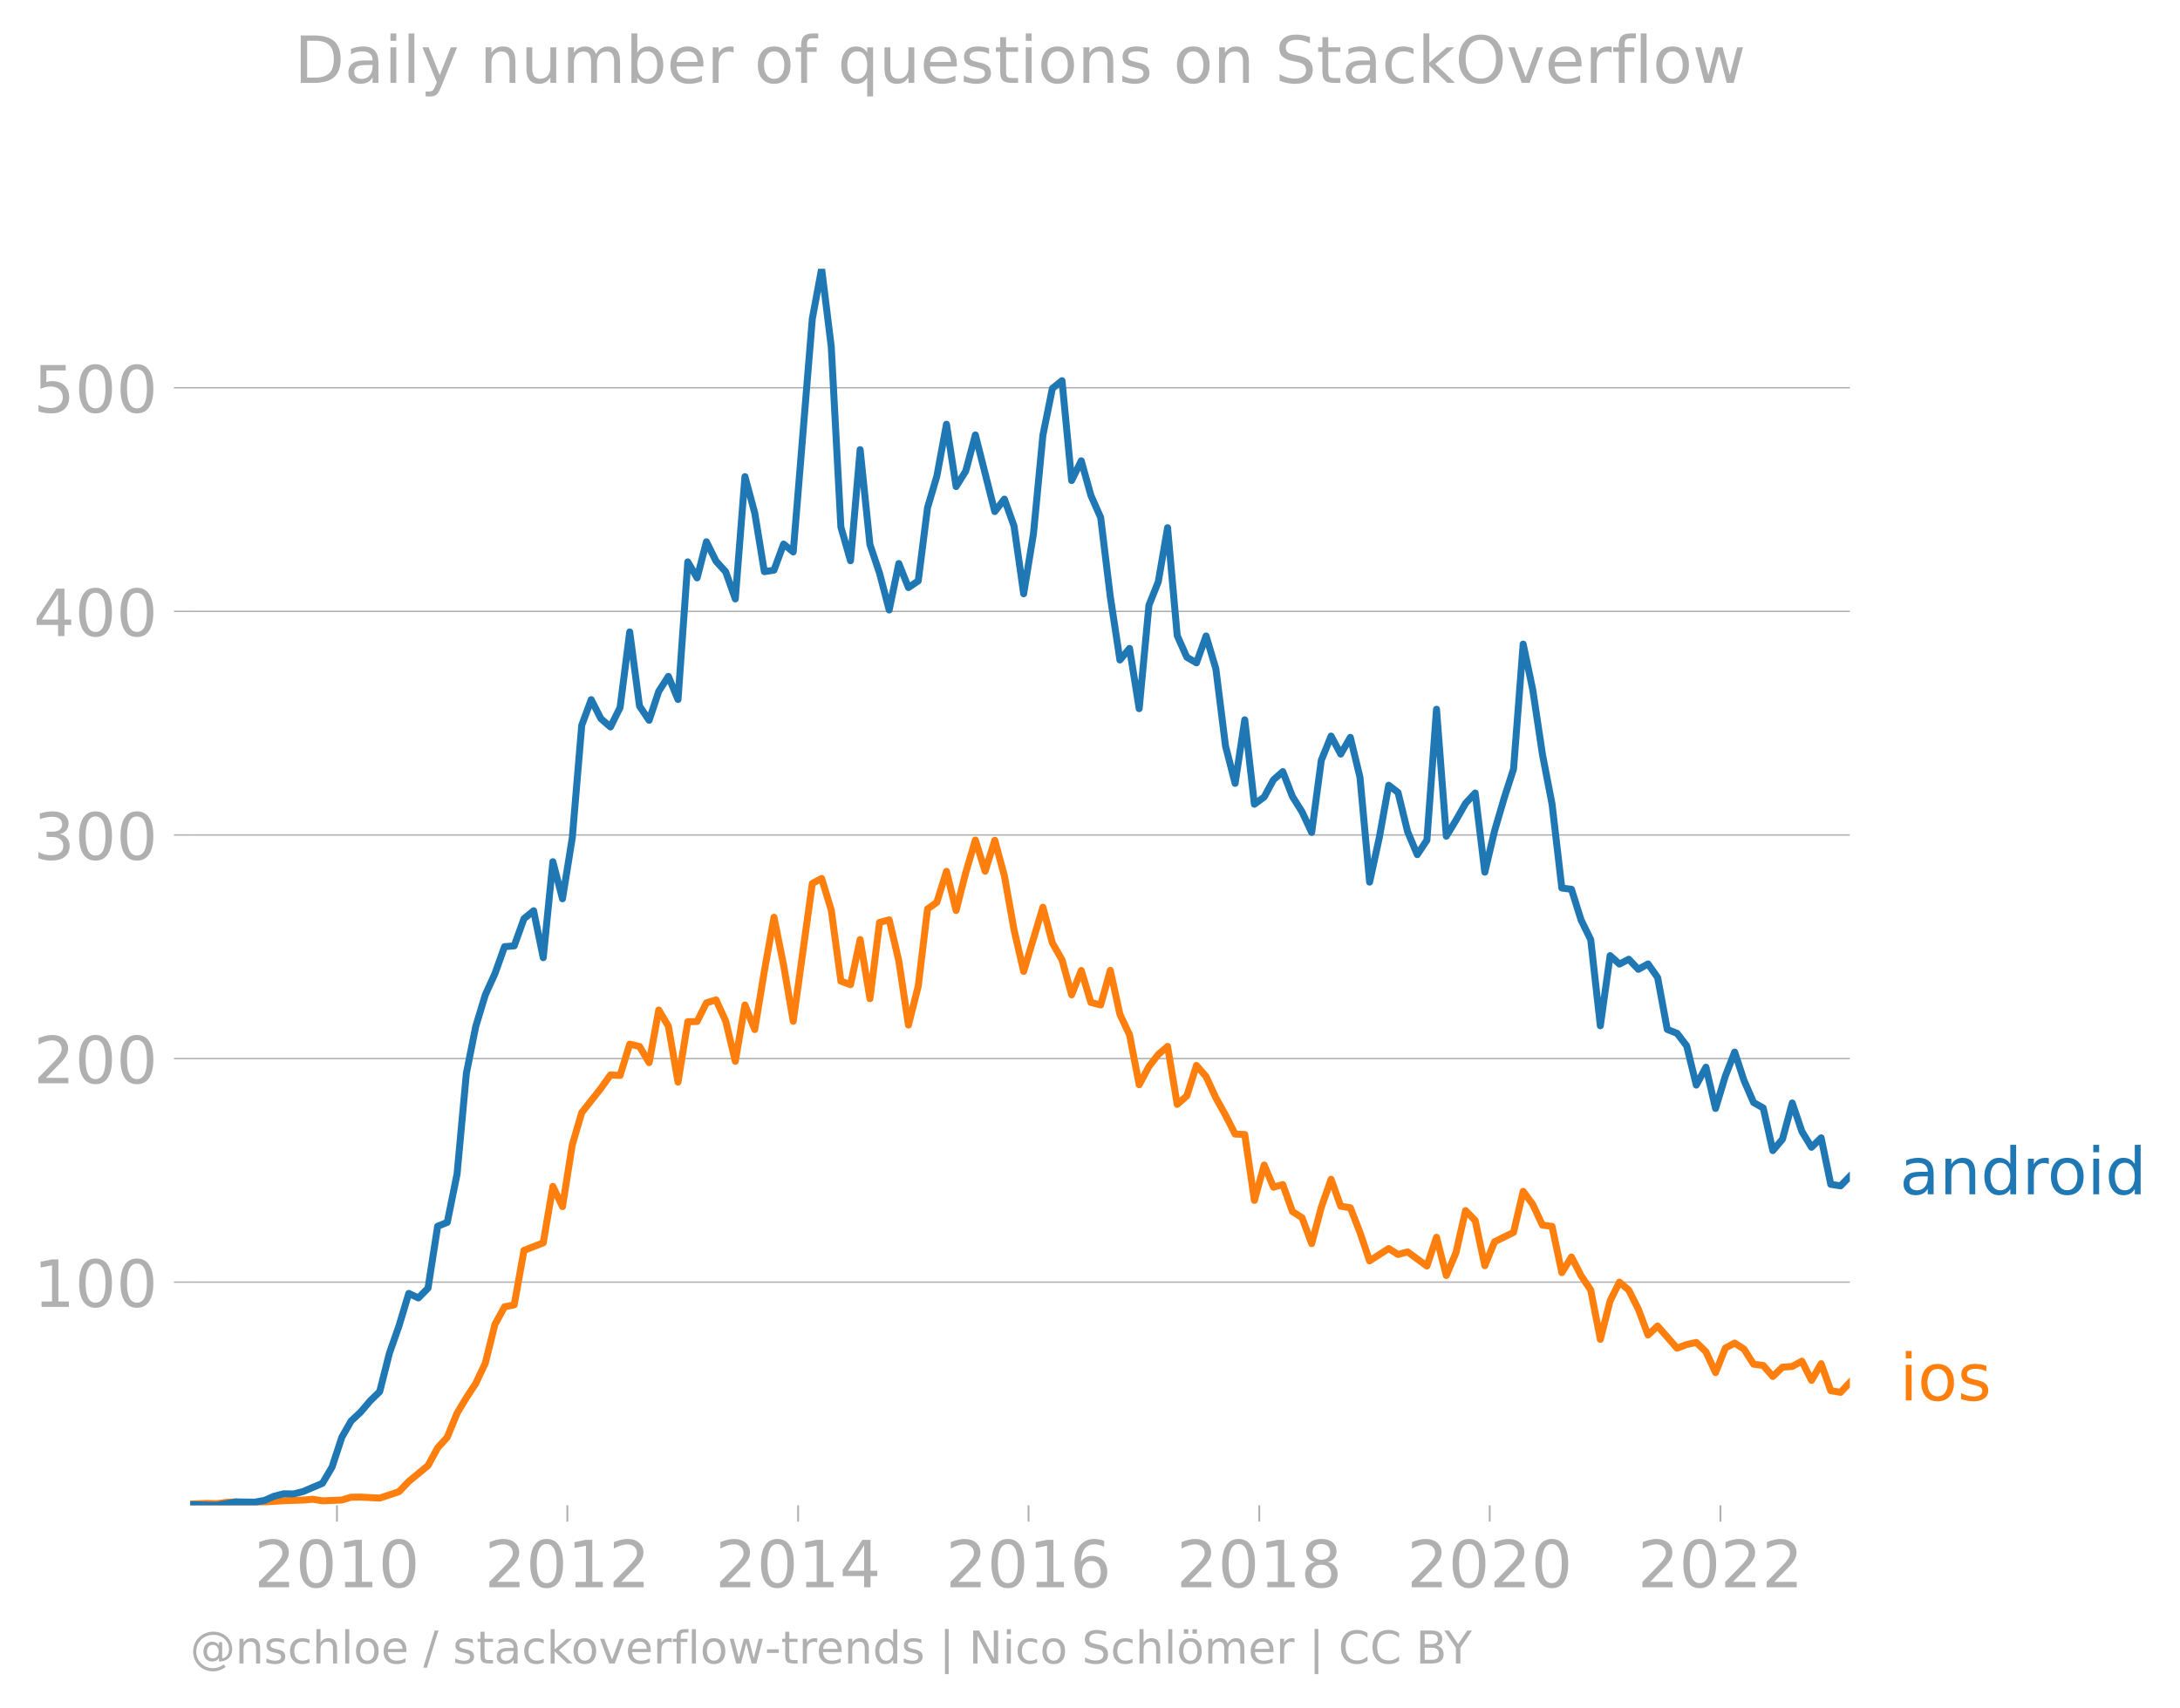
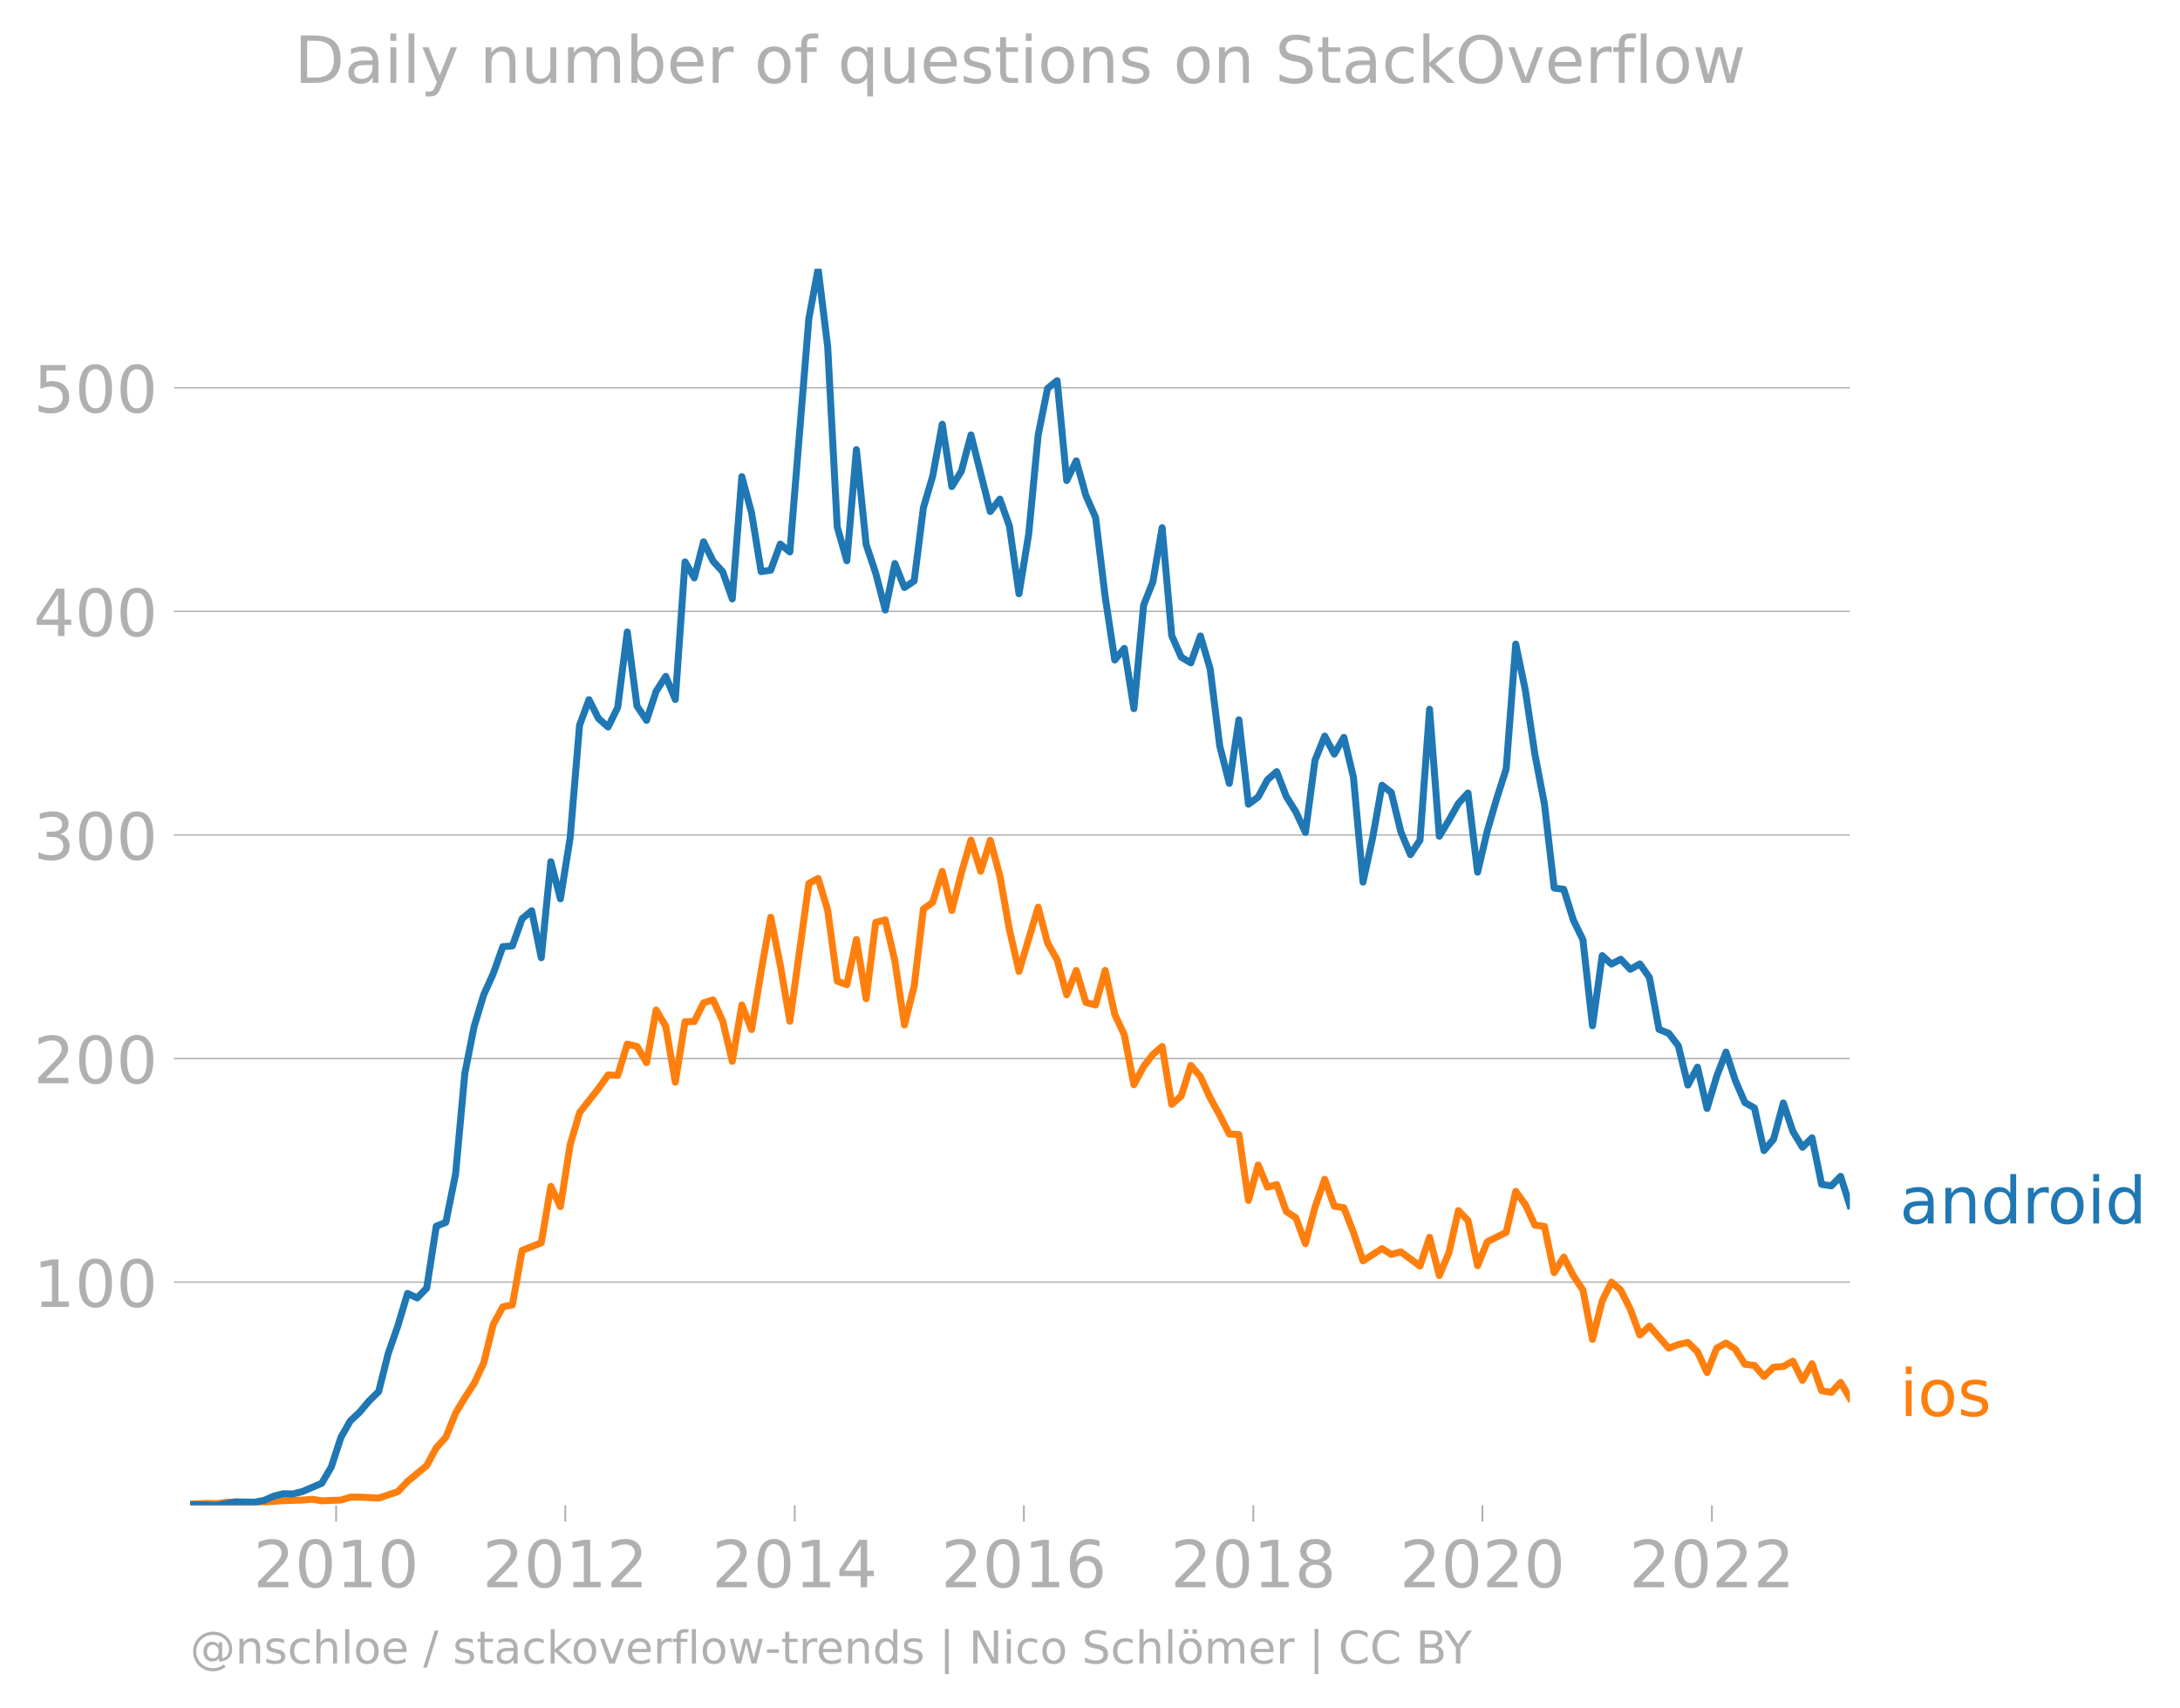
<svg xmlns="http://www.w3.org/2000/svg" xmlns:xlink="http://www.w3.org/1999/xlink" width="625.439" height="489.969" viewBox="0 0 469.08 367.477">
  <defs>
    <style>*{stroke-linejoin:round;stroke-linecap:butt}</style>
  </defs>
  <g id="figure_1">
    <path id="patch_1" d="M0 367.477h469.08V0H0v367.477z" style="fill:none" />
    <g id="axes_1">
      <path id="patch_2" d="M40.922 323.95h357.12V57.838H40.923V323.95z" style="fill:none" />
      <g id="matplotlib.axis_1">
        <g id="xtick_1">
          <g id="line2d_1">
            <defs>
-               <path id="mb2a1f265d9" d="M0 0v3.5" style="stroke:#b0b0b0;stroke-width:.4" />
-             </defs>
-             <use xlink:href="#mb2a1f265d9" x="72.505" y="323.95" style="fill:#b0b0b0;stroke:#b0b0b0;stroke-width:.4" />
-           </g>
-           <g id="text_1" style="fill:#b0b0b0" transform="matrix(.14 0 0 -.14 54.69 341.588)">
+               <path id="m12f286cfa7" d="M0 0v3.5" style="stroke:#b0b0b0;stroke-width:.4" />
+             </defs>
+             <use xlink:href="#m12f286cfa7" x="72.329" y="323.95" style="fill:#b0b0b0;stroke:#b0b0b0;stroke-width:.4" />
+           </g>
+           <g id="text_1" style="fill:#b0b0b0" transform="matrix(.14 0 0 -.14 54.514 341.588)">
            <defs>
              <path id="DejaVuSans-32" d="M1228 531h2203V0H469v531q359 372 979 998 621 627 780 809 303 340 423 576 121 236 121 464 0 372-261 606-261 235-680 235-297 0-627-103-329-103-704-313v638q381 153 712 231 332 78 607 78 725 0 1156-363 431-362 431-968 0-288-108-546-107-257-392-607-78-91-497-524-418-433-1181-1211z" transform="scale(.01563)" />
              <path id="DejaVuSans-30" d="M2034 4250q-487 0-733-480-245-479-245-1442 0-959 245-1439 246-480 733-480 491 0 736 480 246 480 246 1439 0 963-246 1442-245 480-736 480zm0 500q785 0 1199-621 414-620 414-1801 0-1178-414-1799Q2819-91 2034-91q-784 0-1198 620-414 621-414 1799 0 1181 414 1801 414 621 1198 621z" transform="scale(.01563)" />
              <path id="DejaVuSans-31" d="M794 531h1031v3560L703 3866v575l1116 225h631V531h1031V0H794v531z" transform="scale(.01563)" />
            </defs>
            <use xlink:href="#DejaVuSans-32" />
            <use xlink:href="#DejaVuSans-30" x="63.623" />
            <use xlink:href="#DejaVuSans-31" x="127.246" />
            <use xlink:href="#DejaVuSans-30" x="190.869" />
          </g>
        </g>
        <g id="xtick_2">
-           <use xlink:href="#mb2a1f265d9" id="line2d_2" x="122.086" y="323.95" style="fill:#b0b0b0;stroke:#b0b0b0;stroke-width:.4" />
-           <g id="text_2" style="fill:#b0b0b0" transform="matrix(.14 0 0 -.14 104.271 341.588)">
+           <use xlink:href="#m12f286cfa7" id="line2d_2" x="121.633" y="323.95" style="fill:#b0b0b0;stroke:#b0b0b0;stroke-width:.4" />
+           <g id="text_2" style="fill:#b0b0b0" transform="matrix(.14 0 0 -.14 103.818 341.588)">
            <use xlink:href="#DejaVuSans-32" />
            <use xlink:href="#DejaVuSans-30" x="63.623" />
            <use xlink:href="#DejaVuSans-31" x="127.246" />
            <use xlink:href="#DejaVuSans-32" x="190.869" />
          </g>
        </g>
        <g id="xtick_3">
-           <use xlink:href="#mb2a1f265d9" id="line2d_3" x="171.735" y="323.95" style="fill:#b0b0b0;stroke:#b0b0b0;stroke-width:.4" />
-           <g id="text_3" style="fill:#b0b0b0" transform="matrix(.14 0 0 -.14 153.92 341.588)">
+           <use xlink:href="#m12f286cfa7" id="line2d_3" x="171.005" y="323.95" style="fill:#b0b0b0;stroke:#b0b0b0;stroke-width:.4" />
+           <g id="text_3" style="fill:#b0b0b0" transform="matrix(.14 0 0 -.14 153.19 341.588)">
            <defs>
              <path id="DejaVuSans-34" d="M2419 4116 825 1625h1594v2491zm-166 550h794V1625h666v-525h-666V0h-628v1100H313v609l1940 2957z" transform="scale(.01563)" />
            </defs>
            <use xlink:href="#DejaVuSans-32" />
            <use xlink:href="#DejaVuSans-30" x="63.623" />
            <use xlink:href="#DejaVuSans-31" x="127.246" />
            <use xlink:href="#DejaVuSans-34" x="190.869" />
          </g>
        </g>
        <g id="xtick_4">
-           <use xlink:href="#mb2a1f265d9" id="line2d_4" x="221.316" y="323.95" style="fill:#b0b0b0;stroke:#b0b0b0;stroke-width:.4" />
-           <g id="text_4" style="fill:#b0b0b0" transform="matrix(.14 0 0 -.14 203.501 341.588)">
+           <use xlink:href="#m12f286cfa7" id="line2d_4" x="220.31" y="323.95" style="fill:#b0b0b0;stroke:#b0b0b0;stroke-width:.4" />
+           <g id="text_4" style="fill:#b0b0b0" transform="matrix(.14 0 0 -.14 202.495 341.588)">
            <defs>
              <path id="DejaVuSans-36" d="M2113 2584q-425 0-674-291-248-290-248-796 0-503 248-796 249-292 674-292t673 292q248 293 248 796 0 506-248 796-248 291-673 291zm1253 1979v-575q-238 112-480 171-242 60-480 60-625 0-955-422-329-422-376-1275 184 272 462 417 279 145 613 145 703 0 1111-427 408-426 408-1160 0-719-425-1154Q2819-91 2113-91q-810 0-1238 620-428 621-428 1799 0 1106 525 1764t1409 658q238 0 480-47t505-140z" transform="scale(.01563)" />
            </defs>
            <use xlink:href="#DejaVuSans-32" />
            <use xlink:href="#DejaVuSans-30" x="63.623" />
            <use xlink:href="#DejaVuSans-31" x="127.246" />
            <use xlink:href="#DejaVuSans-36" x="190.869" />
          </g>
        </g>
        <g id="xtick_5">
-           <use xlink:href="#mb2a1f265d9" id="line2d_5" x="270.965" y="323.95" style="fill:#b0b0b0;stroke:#b0b0b0;stroke-width:.4" />
-           <g id="text_5" style="fill:#b0b0b0" transform="matrix(.14 0 0 -.14 253.15 341.588)">
+           <use xlink:href="#m12f286cfa7" id="line2d_5" x="269.682" y="323.95" style="fill:#b0b0b0;stroke:#b0b0b0;stroke-width:.4" />
+           <g id="text_5" style="fill:#b0b0b0" transform="matrix(.14 0 0 -.14 251.867 341.588)">
            <defs>
              <path id="DejaVuSans-38" d="M2034 2216q-450 0-708-241-257-241-257-662 0-422 257-663 258-241 708-241t709 242q260 243 260 662 0 421-258 662-257 241-711 241zm-631 268q-406 100-633 378-226 279-226 679 0 559 398 884 399 325 1092 325 697 0 1094-325t397-884q0-400-227-679-226-278-629-378 456-106 710-416 255-309 255-755 0-679-414-1042Q2806-91 2034-91q-771 0-1186 362-414 363-414 1042 0 446 256 755 257 310 713 416zm-231 997q0-362 226-565 227-203 636-203 407 0 636 203 230 203 230 565 0 363-230 566-229 203-636 203-409 0-636-203-226-203-226-566z" transform="scale(.01563)" />
            </defs>
            <use xlink:href="#DejaVuSans-32" />
            <use xlink:href="#DejaVuSans-30" x="63.623" />
            <use xlink:href="#DejaVuSans-31" x="127.246" />
            <use xlink:href="#DejaVuSans-38" x="190.869" />
          </g>
        </g>
        <g id="xtick_6">
-           <use xlink:href="#mb2a1f265d9" id="line2d_6" x="320.547" y="323.95" style="fill:#b0b0b0;stroke:#b0b0b0;stroke-width:.4" />
-           <g id="text_6" style="fill:#b0b0b0" transform="matrix(.14 0 0 -.14 302.732 341.588)">
+           <use xlink:href="#m12f286cfa7" id="line2d_6" x="318.986" y="323.95" style="fill:#b0b0b0;stroke:#b0b0b0;stroke-width:.4" />
+           <g id="text_6" style="fill:#b0b0b0" transform="matrix(.14 0 0 -.14 301.171 341.588)">
            <use xlink:href="#DejaVuSans-32" />
            <use xlink:href="#DejaVuSans-30" x="63.623" />
            <use xlink:href="#DejaVuSans-32" x="127.246" />
            <use xlink:href="#DejaVuSans-30" x="190.869" />
          </g>
        </g>
        <g id="xtick_7">
-           <use xlink:href="#mb2a1f265d9" id="line2d_7" x="370.196" y="323.95" style="fill:#b0b0b0;stroke:#b0b0b0;stroke-width:.4" />
-           <g id="text_7" style="fill:#b0b0b0" transform="matrix(.14 0 0 -.14 352.38 341.588)">
+           <use xlink:href="#m12f286cfa7" id="line2d_7" x="368.358" y="323.95" style="fill:#b0b0b0;stroke:#b0b0b0;stroke-width:.4" />
+           <g id="text_7" style="fill:#b0b0b0" transform="matrix(.14 0 0 -.14 350.543 341.588)">
            <use xlink:href="#DejaVuSans-32" />
            <use xlink:href="#DejaVuSans-30" x="63.623" />
            <use xlink:href="#DejaVuSans-32" x="127.246" />
            <use xlink:href="#DejaVuSans-32" x="190.869" />
          </g>
        </g>
      </g>
      <g id="matplotlib.axis_2">
        <g id="ytick_1">
-           <path id="line2d_8" d="M40.922 275.924h357.12" clip-path="url(#pa86af3ec8c)" style="fill:none;stroke:#b0b0b0;stroke-width:.3;stroke-linecap:square" />
+           <path id="line2d_8" d="M40.922 275.924h357.12" clip-path="url(#pe034b33bc5)" style="fill:none;stroke:#b0b0b0;stroke-width:.3;stroke-linecap:square" />
          <g id="line2d_9">
            <defs>
-               <path id="m1b7c968cf2" d="M0 0h-3.5" style="stroke:#b0b0b0;stroke-width:.3" />
-             </defs>
-             <use xlink:href="#m1b7c968cf2" x="40.922" y="275.924" style="fill:#b0b0b0;stroke:#b0b0b0;stroke-width:.3" />
+               <path id="m2df614bc0e" d="M0 0h-3.5" style="stroke:#b0b0b0;stroke-width:.3" />
+             </defs>
+             <use xlink:href="#m2df614bc0e" x="40.922" y="275.924" style="fill:#b0b0b0;stroke:#b0b0b0;stroke-width:.3" />
          </g>
          <g id="text_8" style="fill:#b0b0b0" transform="matrix(.14 0 0 -.14 7.2 281.243)">
            <use xlink:href="#DejaVuSans-31" />
            <use xlink:href="#DejaVuSans-30" x="63.623" />
            <use xlink:href="#DejaVuSans-30" x="127.246" />
          </g>
        </g>
        <g id="ytick_2">
-           <path id="line2d_10" d="M40.922 227.806h357.12" clip-path="url(#pa86af3ec8c)" style="fill:none;stroke:#b0b0b0;stroke-width:.3;stroke-linecap:square" />
-           <use xlink:href="#m1b7c968cf2" id="line2d_11" x="40.922" y="227.806" style="fill:#b0b0b0;stroke:#b0b0b0;stroke-width:.3" />
+           <path id="line2d_10" d="M40.922 227.806h357.12" clip-path="url(#pe034b33bc5)" style="fill:none;stroke:#b0b0b0;stroke-width:.3;stroke-linecap:square" />
+           <use xlink:href="#m2df614bc0e" id="line2d_11" x="40.922" y="227.806" style="fill:#b0b0b0;stroke:#b0b0b0;stroke-width:.3" />
          <g id="text_9" style="fill:#b0b0b0" transform="matrix(.14 0 0 -.14 7.2 233.124)">
            <use xlink:href="#DejaVuSans-32" />
            <use xlink:href="#DejaVuSans-30" x="63.623" />
            <use xlink:href="#DejaVuSans-30" x="127.246" />
          </g>
        </g>
        <g id="ytick_3">
-           <path id="line2d_12" d="M40.922 179.687h357.12" clip-path="url(#pa86af3ec8c)" style="fill:none;stroke:#b0b0b0;stroke-width:.3;stroke-linecap:square" />
-           <use xlink:href="#m1b7c968cf2" id="line2d_13" x="40.922" y="179.687" style="fill:#b0b0b0;stroke:#b0b0b0;stroke-width:.3" />
+           <path id="line2d_12" d="M40.922 179.687h357.12" clip-path="url(#pe034b33bc5)" style="fill:none;stroke:#b0b0b0;stroke-width:.3;stroke-linecap:square" />
+           <use xlink:href="#m2df614bc0e" id="line2d_13" x="40.922" y="179.687" style="fill:#b0b0b0;stroke:#b0b0b0;stroke-width:.3" />
          <g id="text_10" style="fill:#b0b0b0" transform="matrix(.14 0 0 -.14 7.2 185.006)">
            <defs>
              <path id="DejaVuSans-33" d="M2597 2516q453-97 707-404 255-306 255-756 0-690-475-1069Q2609-91 1734-91q-293 0-604 58T488 141v609q262-153 574-231 313-78 654-78 593 0 904 234t311 681q0 413-289 645-289 233-804 233h-544v519h569q465 0 712 186t247 536q0 359-255 551-254 193-729 193-260 0-557-57-297-56-653-174v562q360 100 674 150t592 50q719 0 1137-327 419-326 419-882 0-388-222-655t-631-370z" transform="scale(.01563)" />
            </defs>
            <use xlink:href="#DejaVuSans-33" />
            <use xlink:href="#DejaVuSans-30" x="63.623" />
            <use xlink:href="#DejaVuSans-30" x="127.246" />
          </g>
        </g>
        <g id="ytick_4">
-           <path id="line2d_14" d="M40.922 131.568h357.12" clip-path="url(#pa86af3ec8c)" style="fill:none;stroke:#b0b0b0;stroke-width:.3;stroke-linecap:square" />
-           <use xlink:href="#m1b7c968cf2" id="line2d_15" x="40.922" y="131.568" style="fill:#b0b0b0;stroke:#b0b0b0;stroke-width:.3" />
+           <path id="line2d_14" d="M40.922 131.568h357.12" clip-path="url(#pe034b33bc5)" style="fill:none;stroke:#b0b0b0;stroke-width:.3;stroke-linecap:square" />
+           <use xlink:href="#m2df614bc0e" id="line2d_15" x="40.922" y="131.568" style="fill:#b0b0b0;stroke:#b0b0b0;stroke-width:.3" />
          <g id="text_11" style="fill:#b0b0b0" transform="matrix(.14 0 0 -.14 7.2 136.887)">
            <use xlink:href="#DejaVuSans-34" />
            <use xlink:href="#DejaVuSans-30" x="63.623" />
            <use xlink:href="#DejaVuSans-30" x="127.246" />
          </g>
        </g>
        <g id="ytick_5">
-           <path id="line2d_16" d="M40.922 83.45h357.12" clip-path="url(#pa86af3ec8c)" style="fill:none;stroke:#b0b0b0;stroke-width:.3;stroke-linecap:square" />
-           <use xlink:href="#m1b7c968cf2" id="line2d_17" x="40.922" y="83.449" style="fill:#b0b0b0;stroke:#b0b0b0;stroke-width:.3" />
+           <path id="line2d_16" d="M40.922 83.45h357.12" clip-path="url(#pe034b33bc5)" style="fill:none;stroke:#b0b0b0;stroke-width:.3;stroke-linecap:square" />
+           <use xlink:href="#m2df614bc0e" id="line2d_17" x="40.922" y="83.449" style="fill:#b0b0b0;stroke:#b0b0b0;stroke-width:.3" />
          <g id="text_12" style="fill:#b0b0b0" transform="matrix(.14 0 0 -.14 7.2 88.768)">
            <defs>
              <path id="DejaVuSans-35" d="M691 4666h2478v-532H1269V2991q137 47 274 70 138 23 276 23 781 0 1237-428 457-428 457-1159 0-753-469-1171Q2575-91 1722-91q-294 0-599 50Q819 9 494 109v635q281-153 581-228t634-75q541 0 856 284 316 284 316 772 0 487-316 771-315 285-856 285-253 0-505-56-251-56-513-175v2344z" transform="scale(.01563)" />
            </defs>
            <use xlink:href="#DejaVuSans-35" />
            <use xlink:href="#DejaVuSans-30" x="63.623" />
            <use xlink:href="#DejaVuSans-30" x="127.246" />
          </g>
        </g>
      </g>
-       <path id="line2d_18" d="m40.922 323.682 3.668-.136 2.072.062 2.105-.295 2.004-.078 2.003.265 8.287-.544 4.177-.132 2.071-.178 2.072.338 4.177-.167 2.003-.613 2.004-.024 4.143.218 4.143-1.382 2.106-2.204 4.143-3.415 2.071-3.817 2.072-2.283 2.105-5.169 2.004-3.337 2.004-3.043 2.071-4.389 2.072-8.339 2.071-3.787 2.072-.42 2.105-11.719 4.143-1.63 2.072-12.15 2.071 4.359 2.106-13.303 2.037-6.933 4.11-5.2 2.071-2.908 2.072.118 2.071-6.746 2.106.497 2.071 3.49 2.072-11.329 2.071 3.485 2.072 12.037 2.105-13.007 2.004-.042 2.004-4.01 2.071-.64 2.072 4.552 2.071 8.665 2.072-12.126 2.105 5.293 2.072-12.559 2.071-11.61 2.072 10.31 2.071 12.074 4.11-29.663 2.003-1.071 2.072 6.824 2.071 15.28 2.072.76 2.071-9.717 2.106 12.728 2.071-16.42 2.072-.546 2.071 8.822 2.072 13.81 2.106-8.351 2.003-16.62 2.004-1.432 2.071-6.67 2.072 8.424 2.071-8.12 2.072-7.03 2.105 6.705 2.072-6.652 2.071 7.63 2.072 11.617 2.072 8.966 4.143-13.82 2.037 7.704 2.072 3.614 2.071 7.546 2.072-5.252 2.071 6.882 2.106.544 2.071-7.442 2.072 9.46 2.072 4.414 2.071 10.735 2.106-3.927 2.003-2.584 2.004-1.731 2.071 12.472 2.072-1.824 2.071-6.565 2.072 2.405 2.105 4.58 2.072 3.73 2.072 4.061 2.071.093 2.072 14.188 2.105-7.622 2.004 4.775 2.003-.568 2.072 5.796 2.071 1.344 2.072 5.569 2.072-7.82 2.105-6.022 2.072 5.79 2.071.34 2.072 5.29 2.071 6.135 4.11-2.656 2.003 1.275 2.071-.552 4.144 3.048 2.071-6.19 2.106 8.226 2.071-4.875 2.072-9.095 2.071 2.134 2.072 9.725 2.105-5.153 4.075-2.018 2.072-8.826 2.072 2.834 2.071 4.432 2.072.272 2.105 9.95 2.072-3.357 2.071 4.008 2.072 3.081 2.071 10.625 2.106-8.289 2.003-4.02 2.004 1.708 2.072 4.115 2.071 5.555 2.072-1.93 4.177 4.77 2.071-.793 2.072-.448 2.071 2.004 2.072 4.484 2.105-5.278 2.004-1.074 2.004 1.292 2.071 3.255 2.072.268 2.071 2.378 2.072-2.005 2.105-.155 2.072-1.144 2.071 4.14 2.072-3.594 2.071 5.813 2.106.357 2.004-2.133h0" clip-path="url(#pa86af3ec8c)" style="fill:none;stroke:#ff7f0e;stroke-width:1.5;stroke-linecap:square" />
-       <path id="line2d_19" d="m40.922 323.802 5.74.148 4.109-.732 4.075.055 2.072-.379 2.071-.904 2.072-.524 2.105.031 2.072-.518 4.143-1.764 2.071-3.507 2.106-6.411 2.003-3.505 2.004-1.866 2.072-2.435 2.071-2.02 2.072-8.213 2.071-5.912 2.106-7 2.071.979 2.072-2.112 2.071-13.318 2.072-.839 2.105-10.384 2.004-21.687 2.004-10.04 2.071-6.853 2.072-4.556 2.071-5.806 2.072-.17 2.105-5.852 2.072-1.709 2.071 10.107 2.072-20.661 2.071 7.979 2.106-13.116 2.037-24.233 2.038-5.508 2.072 4.082 2.071 1.801 2.072-4.207 2.071-16.251 2.106 15.957 2.071 3.069 2.072-6.251 2.071-3.212 2.072 4.981 2.105-29.616 2.004 3.447 2.004-7.778 2.071 4.184 2.072 2.273 2.071 5.843 2.072-26.316 2.105 7.792 2.072 12.654 2.071-.314 2.072-5.62 2.071 1.693 4.11-50.211 2.003-10.73 2.072 16.775 2.071 38.81 2.072 7.255 2.071-23.91 2.106 20.412 2.071 6.177 2.072 7.917 2.071-10.002 2.072 5.175 2.106-1.428 2.003-15.774 2.004-6.764 2.071-11.187 2.072 13.422 2.071-3.333 2.072-7.781 4.177 16.49 2.071-2.675 2.072 5.787 2.072 14.578 2.105-12.884 2.038-21.243 2.037-10.065 2.072-1.663 2.071 21.485 2.072-4.243 2.071 7.44 2.106 4.766 2.071 17.034 2.072 13.622 2.072-2.49 2.071 12.967 2.106-22.274 2.003-5.023 2.004-11.648 2.071 23.219 2.072 4.66 2.071 1.21 2.072-5.79 2.105 7.078 2.072 16.597 2.072 8.052 2.071-13.682 2.072 18.168 2.105-1.552 2.004-3.71 2.003-1.754 2.072 5.352 2.071 3.31 2.072 4.421 2.072-15.535 2.105-5.2 2.072 3.878 2.071-3.599 2.072 8.587 2.071 22.566 2.106-9.67 2.003-11.188 2.004 1.564 2.071 8.453 2.072 4.927 2.072-3.114 2.071-28.178 2.106 27.319 2.071-3.408 2.072-3.655 2.071-2.231 2.072 17.04 2.105-8.91 2.038-6.965 2.037-6.322 2.072-26.89 2.072 9.877 2.071 13.829 2.072 10.727 2.105 18.068 2.072.269 2.071 6.607 2.072 4.235 2.071 18.536 2.106-15.103 2.003 1.82 2.004-1.043 2.072 2.174 2.071-1.166 2.072 2.93 2.071 11.165 2.106.838 2.071 2.69 2.072 8.455 2.071-3.852 2.072 8.88 2.105-6.969 2.004-5.163 2.004 6.08 2.071 4.775 2.072 1.17 2.071 9.175 2.072-2.455 2.105-7.792 2.072 6.125 2.071 3.406 2.072-2.026 2.071 10.004 2.106.326 2.004-2.048h0" clip-path="url(#pa86af3ec8c)" style="fill:none;stroke:#1f77b4;stroke-width:1.5;stroke-linecap:square" />
-       <g id="text_13" style="fill:#1f77b4" transform="matrix(.14 0 0 -.14 408.756 257.017)">
+       <path id="line2d_18" d="m40.922 323.682 3.648-.136 2.06.062 2.093-.295 1.993-.078 1.992.265 8.24-.544 4.154-.132 2.06-.178 2.06.338 4.154-.167 1.992-.613 1.993-.024 4.12.218 4.12-1.382 2.093-2.204 4.12-3.415 2.06-3.817 2.06-2.283 2.094-5.169 1.992-3.337 1.993-3.043 2.06-4.389 2.06-8.339 2.06-3.787 2.06-.42 2.094-11.719 4.12-1.63 2.06-12.15 2.06 4.359 2.093-13.303 2.026-6.933 4.087-5.2 2.06-2.908 2.06.118 2.06-6.746 2.093.497 2.06 3.49 2.06-11.329 2.06 3.485 2.06 12.037 2.094-13.007 1.992-.042 1.993-4.01 2.06-.64 2.06 4.552 2.06 8.665 2.06-12.126 2.094 5.293 2.06-12.559 2.06-11.61 2.06 10.31 2.06 12.074 4.086-29.663 1.992-1.071 2.06 6.824 2.06 15.28 2.06.76 2.06-9.717 2.094 12.728 2.06-16.42 2.06-.546 2.06 8.822 2.06 13.81 2.093-8.351 1.993-16.62 1.992-1.432 2.06-6.67 2.06 8.424 2.06-8.12 2.06-7.03 2.094 6.705 2.06-6.652 2.06 7.63 2.06 11.617 2.06 8.966 4.12-13.82 2.026 7.704 2.06 3.614 2.06 7.546 2.06-5.252 2.06 6.882 2.094.544 2.06-7.442 2.06 9.46 2.06 4.414 2.06 10.735 2.094-3.927 1.992-2.584 1.992-1.731 2.06 12.472 2.06-1.824 2.06-6.565 2.06 2.405 2.094 4.58 2.06 3.73 2.06 4.061 2.06.093 2.06 14.188 2.094-7.622 1.992 4.775 1.993-.568 2.06 5.796 2.06 1.344 2.06 5.569 2.06-7.82 2.093-6.022 2.06 5.79 2.06.34 2.06 5.29 2.06 6.135 4.086-2.656 1.993 1.275 2.06-.552 4.12 3.048 2.06-6.19 2.094 8.226 2.06-4.875 2.06-9.095 2.06 2.134 2.06 9.725 2.093-5.153 4.053-2.018 2.06-8.826 2.06 2.834 2.06 4.432 2.06.272 2.093 9.95 2.06-3.357 2.06 4.008 2.06 3.081 2.06 10.625 2.094-8.289 1.993-4.02 1.992 1.708 2.06 4.115 2.06 5.555 2.06-1.93 4.154 4.77 2.06-.793 2.06-.448 2.06 2.004 2.06 4.484 2.093-5.278 1.993-1.074 1.992 1.292 2.06 3.255 2.06.268 2.06 2.378 2.06-2.005 2.094-.155 2.06-1.144 2.06 4.14 2.06-3.594 2.06 5.813 2.094.357 1.992-2.133 1.993 3.36h0" clip-path="url(#pe034b33bc5)" style="fill:none;stroke:#ff7f0e;stroke-width:1.5;stroke-linecap:square" />
+       <path id="line2d_19" d="m40.922 323.802 5.708.148 4.086-.732 4.052.055 2.06-.379 2.06-.904 2.06-.524 2.094.031 2.06-.518 4.12-1.764 2.06-3.507 2.094-6.411 1.992-3.505 1.993-1.866 2.06-2.435 2.06-2.02 2.06-8.213 2.06-5.912 2.093-7 2.06.979 2.06-2.112 2.06-13.318 2.06-.839 2.094-10.384 1.992-21.687 1.993-10.04 2.06-6.853 2.06-4.556 2.06-5.806 2.06-.17 2.094-5.852 2.06-1.709 2.06 10.107 2.06-20.661 2.06 7.979 2.093-13.116 2.026-24.233 2.027-5.508 2.06 4.082 2.06 1.801 2.06-4.207 2.06-16.251 2.093 15.957 2.06 3.069 2.06-6.251 2.06-3.212 2.06 4.981 2.094-29.616 1.992 3.447 1.993-7.778 2.06 4.184 2.06 2.273 2.06 5.843 2.06-26.316 2.094 7.792 2.06 12.654 2.06-.314 2.06-5.62 2.06 1.693 4.086-50.211 1.992-10.73 2.06 16.775 2.06 38.81 2.06 7.255 2.06-23.91 2.094 20.412 2.06 6.177 2.06 7.917 2.06-10.002 2.06 5.175 2.093-1.428 1.993-15.774 1.992-6.764 2.06-11.187 2.06 13.422 2.06-3.333 2.06-7.781 4.154 16.49 2.06-2.675 2.06 5.787 2.06 14.578 2.094-12.884 2.026-21.243 2.026-10.065 2.06-1.663 2.06 21.485 2.06-4.243 2.06 7.44 2.094 4.766 2.06 17.034 2.06 13.622 2.06-2.49 2.06 12.967 2.094-22.274 1.992-5.023 1.992-11.648 2.06 23.219 2.06 4.66 2.06 1.21 2.06-5.79 2.094 7.078 2.06 16.597 2.06 8.052 2.06-13.682 2.06 18.168 2.094-1.552 1.992-3.71 1.993-1.754 2.06 5.352 2.06 3.31 2.06 4.421 2.06-15.535 2.093-5.2 2.06 3.878 2.06-3.599 2.06 8.587 2.06 22.566 2.094-9.67 1.992-11.188 1.993 1.564 2.06 8.453 2.06 4.927 2.06-3.114 2.06-28.178 2.094 27.319 2.06-3.408 2.06-3.655 2.06-2.231 2.06 17.04 2.093-8.91 2.027-6.965 2.026-6.322 2.06-26.89 2.06 9.877 2.06 13.829 2.06 10.727 2.093 18.068 2.06.269 2.06 6.607 2.06 4.235 2.06 18.536 2.094-15.103 1.993 1.82 1.992-1.043 2.06 2.174 2.06-1.166 2.06 2.93 2.06 11.165 2.094.838 2.06 2.69 2.06 8.455 2.06-3.852 2.06 8.88 2.093-6.969 1.993-5.163 1.992 6.08 2.06 4.775 2.06 1.17 2.06 9.175 2.06-2.455 2.094-7.792 2.06 6.125 2.06 3.406 2.06-2.026 2.06 10.004 2.094.326 1.992-2.048 1.993 6.286h0" clip-path="url(#pe034b33bc5)" style="fill:none;stroke:#1f77b4;stroke-width:1.5;stroke-linecap:square" />
+       <g id="text_13" style="fill:#1f77b4" transform="matrix(.14 0 0 -.14 408.756 263.303)">
        <defs>
          <path id="DejaVuSans-61" d="M2194 1759q-697 0-966-159t-269-544q0-306 202-486 202-179 548-179 479 0 768 339t289 901v128h-572zm1147 238V0h-575v531q-197-318-491-470T1556-91q-537 0-855 302-317 302-317 808 0 590 395 890 396 300 1180 300h807v57q0 397-261 614t-733 217q-300 0-585-72-284-72-546-216v532q315 122 612 182 297 61 578 61 760 0 1135-394 375-393 375-1193z" transform="scale(.01563)" />
          <path id="DejaVuSans-6e" d="M3513 2113V0h-575v2094q0 497-194 743-194 247-581 247-466 0-735-297-269-296-269-809V0H581v3500h578v-544q207 316 486 472 280 156 646 156 603 0 912-373 310-373 310-1098z" transform="scale(.01563)" />
          <path id="DejaVuSans-64" d="M2906 2969v1894h575V0h-575v525q-181-312-458-464-276-152-664-152-634 0-1033 506-398 507-398 1332t398 1331q399 506 1033 506 388 0 664-152 277-151 458-463zM947 1747q0-634 261-995t717-361q456 0 718 361 263 361 263 995t-263 995q-262 361-718 361t-717-361q-261-361-261-995z" transform="scale(.01563)" />
          <path id="DejaVuSans-72" d="M2631 2963q-97 56-211 82-114 27-251 27-488 0-749-317t-261-911V0H581v3500h578v-544q182 319 472 473 291 155 707 155 59 0 131-8 72-7 159-23l3-590z" transform="scale(.01563)" />
          <path id="DejaVuSans-6f" d="M1959 3097q-462 0-731-361t-269-989q0-628 267-989 268-361 733-361 460 0 728 362 269 363 269 988 0 622-269 986-268 364-728 364zm0 487q750 0 1178-488 429-487 429-1349 0-859-429-1349Q2709-91 1959-91q-753 0-1180 489-426 490-426 1349 0 862 426 1349 427 488 1180 488z" transform="scale(.01563)" />
          <path id="DejaVuSans-69" d="M603 3500h575V0H603v3500zm0 1363h575v-729H603v729z" transform="scale(.01563)" />
        </defs>
        <use xlink:href="#DejaVuSans-61" />
        <use xlink:href="#DejaVuSans-6e" x="61.279" />
        <use xlink:href="#DejaVuSans-64" x="124.658" />
        <use xlink:href="#DejaVuSans-72" x="188.135" />
        <use xlink:href="#DejaVuSans-6f" x="226.998" />
        <use xlink:href="#DejaVuSans-69" x="288.18" />
        <use xlink:href="#DejaVuSans-64" x="315.963" />
      </g>
-       <g id="text_14" style="fill:#ff7f0e" transform="matrix(.14 0 0 -.14 408.756 301.372)">
+       <g id="text_14" style="fill:#ff7f0e" transform="matrix(.14 0 0 -.14 408.756 304.731)">
        <defs>
          <path id="DejaVuSans-73" d="M2834 3397v-544q-243 125-506 187-262 63-544 63-428 0-642-131t-214-394q0-200 153-314t616-217l197-44q612-131 870-370t258-667q0-488-386-773Q2250-91 1575-91q-281 0-586 55T347 128v594q319-166 628-249 309-82 613-82 406 0 624 139 219 139 219 392 0 234-158 359-157 125-692 241l-200 47q-534 112-772 345-237 233-237 639 0 494 350 762 350 269 994 269 318 0 599-47 282-46 519-140z" transform="scale(.01563)" />
        </defs>
        <use xlink:href="#DejaVuSans-69" />
        <use xlink:href="#DejaVuSans-6f" x="27.783" />
        <use xlink:href="#DejaVuSans-73" x="88.965" />
      </g>
      <g id="text_15" style="fill:#b0b0b0" transform="matrix(.09716 0 0 -.09716 40.922 357.986)">
        <defs>
          <path id="DejaVuSans-40" d="M2381 1678q0-447 222-702 222-254 610-254 384 0 604 256 221 256 221 700 0 438-225 695-225 258-607 258-378 0-602-256-223-256-223-697zm1703-934q-187-241-429-355t-564-114q-538 0-874 389t-336 1014q0 625 337 1015 338 391 873 391 322 0 565-117 244-117 428-354v409h447V722q457 69 714 417 258 349 258 902 0 334-99 628-98 294-298 544-325 409-792 626t-1017 217q-384 0-738-102-353-101-653-301-490-319-767-836-276-517-276-1120 0-497 179-932 180-434 521-765 328-325 759-495 431-171 922-171 403 0 792 136t714 389l281-347q-390-303-851-464t-936-161q-578 0-1091 205-512 205-912 595Q841 78 631 592q-209 514-209 1105 0 569 212 1084 213 516 607 907 403 396 931 607t1119 211q662 0 1229-272 568-271 952-771 234-307 357-666 124-359 124-744 0-822-497-1297T4084 263v481z" transform="scale(.01563)" />
          <path id="DejaVuSans-63" d="M3122 3366v-538q-244 135-489 202t-495 67q-560 0-870-355-309-354-309-995t309-996q310-354 870-354 250 0 495 67t489 202V134Q2881 22 2623-34q-257-57-548-57-791 0-1257 497-465 497-465 1341 0 856 470 1346 471 491 1290 491 265 0 518-55 253-54 491-163z" transform="scale(.01563)" />
          <path id="DejaVuSans-68" d="M3513 2113V0h-575v2094q0 497-194 743-194 247-581 247-466 0-735-297-269-296-269-809V0H581v4863h578V2956q207 316 486 472 280 156 646 156 603 0 912-373 310-373 310-1098z" transform="scale(.01563)" />
          <path id="DejaVuSans-6c" d="M603 4863h575V0H603v4863z" transform="scale(.01563)" />
          <path id="DejaVuSans-65" d="M3597 1894v-281H953q38-594 358-905t892-311q331 0 642 81t618 244V178Q3153 47 2828-22t-659-69q-838 0-1327 487-489 488-489 1320 0 859 464 1363 464 505 1252 505 706 0 1117-455 411-454 411-1235zm-575 169q-6 471-264 752-258 282-683 282-481 0-770-272t-333-766l2050 4z" transform="scale(.01563)" />
          <path id="DejaVuSans-2f" d="M1625 4666h531L531-594H0l1625 5260z" transform="scale(.01563)" />
          <path id="DejaVuSans-74" d="M1172 4494v-994h1184v-447H1172V1153q0-428 117-550t477-122h590V0h-590q-666 0-919 248-253 249-253 905v1900H172v447h422v994h578z" transform="scale(.01563)" />
          <path id="DejaVuSans-6b" d="M581 4863h578V1991l1716 1509h734L1753 1863 3688 0h-750L1159 1709V0H581v4863z" transform="scale(.01563)" />
          <path id="DejaVuSans-76" d="M191 3500h609L1894 563l1094 2937h609L2284 0h-781L191 3500z" transform="scale(.01563)" />
          <path id="DejaVuSans-66" d="M2375 4863v-479h-550q-309 0-430-125-120-125-120-450v-309h947v-447h-947V0H697v3053H147v447h550v244q0 584 272 851 272 268 862 268h544z" transform="scale(.01563)" />
          <path id="DejaVuSans-77" d="M269 3500h575l719-2731 715 2731h678l719-2731 716 2731h575L4050 0h-678l-753 2869L1863 0h-679L269 3500z" transform="scale(.01563)" />
          <path id="DejaVuSans-2d" d="M313 2009h1684v-512H313v512z" transform="scale(.01563)" />
          <path id="DejaVuSans-7c" d="M1344 4891v-6400H813v6400h531z" transform="scale(.01563)" />
          <path id="DejaVuSans-4e" d="M628 4666h850L3547 763v3903h612V0h-850L1241 3903V0H628v4666z" transform="scale(.01563)" />
          <path id="DejaVuSans-53" d="M3425 4513v-616q-359 172-678 256-319 85-616 85-515 0-795-200t-280-569q0-310 186-468 186-157 705-254l381-78q706-135 1042-474t336-907q0-679-455-1029Q2797-91 1919-91q-331 0-705 75-373 75-773 222v650q384-215 753-325 369-109 725-109 540 0 834 212 294 213 294 607 0 343-211 537t-692 291l-385 75q-706 140-1022 440-315 300-315 835 0 619 436 975t1201 356q329 0 669-60 341-59 697-177z" transform="scale(.01563)" />
          <path id="DejaVuSans-f6" d="M1959 3097q-462 0-731-361t-269-989q0-628 267-989 268-361 733-361 460 0 728 362 269 363 269 988 0 622-269 986-268 364-728 364zm0 487q750 0 1178-488 429-487 429-1349 0-859-429-1349Q2709-91 1959-91q-753 0-1180 489-426 490-426 1349 0 862 426 1349 427 488 1180 488zm295 1266h634v-631h-634v631zm-1222 0h634v-631h-634v631z" transform="scale(.01563)" />
          <path id="DejaVuSans-6d" d="M3328 2828q216 388 516 572t706 184q547 0 844-383 297-382 297-1088V0h-578v2094q0 503-179 746-178 244-543 244-447 0-707-297-259-296-259-809V0h-578v2094q0 506-178 748t-550 242q-441 0-701-298-259-298-259-808V0H581v3500h578v-544q197 322 472 475t653 153q382 0 649-194 267-193 395-562z" transform="scale(.01563)" />
          <path id="DejaVuSans-43" d="M4122 4306v-665q-319 297-680 443-361 147-767 147-800 0-1225-489t-425-1414q0-922 425-1411t1225-489q406 0 767 147t680 444V359q-331-225-702-338-370-112-782-112-1060 0-1670 648-609 649-609 1771 0 1125 609 1773 610 649 1670 649 418 0 788-111 371-111 696-333z" transform="scale(.01563)" />
          <path id="DejaVuSans-42" d="M1259 2228V519h1013q509 0 754 211 246 211 246 645 0 438-246 645-245 208-754 208H1259zm0 1919V2741h935q462 0 688 173 227 174 227 530 0 353-227 528-226 175-688 175h-935zm-631 519h1613q722 0 1112-300 391-300 391-853 0-429-200-682t-588-315q466-100 724-418 258-317 258-792 0-625-425-966Q3088 0 2303 0H628v4666z" transform="scale(.01563)" />
          <path id="DejaVuSans-59" d="M-13 4666h679l1293-1919 1285 1919h678L2272 2222V0h-634v2222L-13 4666z" transform="scale(.01563)" />
        </defs>
        <use xlink:href="#DejaVuSans-40" />
        <use xlink:href="#DejaVuSans-6e" x="100" />
        <use xlink:href="#DejaVuSans-73" x="163.379" />
        <use xlink:href="#DejaVuSans-63" x="215.479" />
        <use xlink:href="#DejaVuSans-68" x="270.459" />
        <use xlink:href="#DejaVuSans-6c" x="333.838" />
        <use xlink:href="#DejaVuSans-6f" x="361.621" />
        <use xlink:href="#DejaVuSans-65" x="422.803" />
        <use xlink:href="#DejaVuSans-20" x="484.326" />
        <use xlink:href="#DejaVuSans-2f" x="516.113" />
        <use xlink:href="#DejaVuSans-20" x="549.805" />
        <use xlink:href="#DejaVuSans-73" x="581.592" />
        <use xlink:href="#DejaVuSans-74" x="633.691" />
        <use xlink:href="#DejaVuSans-61" x="672.9" />
        <use xlink:href="#DejaVuSans-63" x="734.18" />
        <use xlink:href="#DejaVuSans-6b" x="789.16" />
        <use xlink:href="#DejaVuSans-6f" x="843.445" />
        <use xlink:href="#DejaVuSans-76" x="904.627" />
        <use xlink:href="#DejaVuSans-65" x="963.807" />
        <use xlink:href="#DejaVuSans-72" x="1025.33" />
        <use xlink:href="#DejaVuSans-66" x="1066.443" />
        <use xlink:href="#DejaVuSans-6c" x="1101.648" />
        <use xlink:href="#DejaVuSans-6f" x="1129.432" />
        <use xlink:href="#DejaVuSans-77" x="1190.613" />
        <use xlink:href="#DejaVuSans-2d" x="1272.4" />
        <use xlink:href="#DejaVuSans-74" x="1308.484" />
        <use xlink:href="#DejaVuSans-72" x="1347.693" />
        <use xlink:href="#DejaVuSans-65" x="1386.557" />
        <use xlink:href="#DejaVuSans-6e" x="1448.08" />
        <use xlink:href="#DejaVuSans-64" x="1511.459" />
        <use xlink:href="#DejaVuSans-73" x="1574.936" />
        <use xlink:href="#DejaVuSans-20" x="1627.035" />
        <use xlink:href="#DejaVuSans-7c" x="1658.822" />
        <use xlink:href="#DejaVuSans-20" x="1692.514" />
        <use xlink:href="#DejaVuSans-4e" x="1724.301" />
        <use xlink:href="#DejaVuSans-69" x="1799.105" />
        <use xlink:href="#DejaVuSans-63" x="1826.889" />
        <use xlink:href="#DejaVuSans-6f" x="1881.869" />
        <use xlink:href="#DejaVuSans-20" x="1943.051" />
        <use xlink:href="#DejaVuSans-53" x="1974.838" />
        <use xlink:href="#DejaVuSans-63" x="2038.314" />
        <use xlink:href="#DejaVuSans-68" x="2093.295" />
        <use xlink:href="#DejaVuSans-6c" x="2156.674" />
        <use xlink:href="#DejaVuSans-f6" x="2184.457" />
        <use xlink:href="#DejaVuSans-6d" x="2245.639" />
        <use xlink:href="#DejaVuSans-65" x="2343.051" />
        <use xlink:href="#DejaVuSans-72" x="2404.574" />
        <use xlink:href="#DejaVuSans-20" x="2445.688" />
        <use xlink:href="#DejaVuSans-7c" x="2477.475" />
        <use xlink:href="#DejaVuSans-20" x="2511.166" />
        <use xlink:href="#DejaVuSans-43" x="2542.953" />
        <use xlink:href="#DejaVuSans-43" x="2612.777" />
        <use xlink:href="#DejaVuSans-20" x="2682.602" />
        <use xlink:href="#DejaVuSans-42" x="2714.389" />
        <use xlink:href="#DejaVuSans-59" x="2777.492" />
      </g>
      <g id="text_16" style="fill:#b0b0b0" transform="matrix(.14 0 0 -.14 63.337 17.838)">
        <defs>
          <path id="DejaVuSans-44" d="M1259 4147V519h763q966 0 1414 437 448 438 448 1382 0 937-448 1373t-1414 436h-763zm-631 519h1297q1356 0 1990-564 635-564 635-1764 0-1207-638-1773Q3275 0 1925 0H628v4666z" transform="scale(.01563)" />
          <path id="DejaVuSans-79" d="M2059-325q-243-625-475-815-231-191-618-191H506v481h338q237 0 368 113 132 112 291 531l103 262L191 3500h609L1894 763l1094 2737h609L2059-325z" transform="scale(.01563)" />
          <path id="DejaVuSans-75" d="M544 1381v2119h575V1403q0-497 193-746 194-248 582-248 465 0 735 297 271 297 271 810v1984h575V0h-575v538q-209-319-486-474-276-155-642-155-603 0-916 375-312 375-312 1097zm1447 2203z" transform="scale(.01563)" />
          <path id="DejaVuSans-62" d="M3116 1747q0 634-261 995t-717 361q-457 0-718-361t-261-995q0-634 261-995t718-361q456 0 717 361t261 995zM1159 2969q182 312 458 463 277 152 661 152 638 0 1036-506 399-506 399-1331T3314 415Q2916-91 2278-91q-384 0-661 152-276 152-458 464V0H581v4863h578V2969z" transform="scale(.01563)" />
          <path id="DejaVuSans-71" d="M947 1747q0-634 261-995t717-361q456 0 718 361 263 361 263 995t-263 995q-262 361-718 361t-717-361q-261-361-261-995zM2906 525q-181-312-458-464-276-152-664-152-634 0-1033 506-398 507-398 1332t398 1331q399 506 1033 506 388 0 664-152 277-151 458-463v531h575v-4831h-575V525z" transform="scale(.01563)" />
          <path id="DejaVuSans-4f" d="M2522 4238q-688 0-1093-513-404-512-404-1397 0-881 404-1394 405-512 1093-512 687 0 1089 512 402 513 402 1394 0 885-402 1397-402 513-1089 513zm0 512q981 0 1568-658 588-658 588-1764 0-1103-588-1761Q3503-91 2522-91q-984 0-1574 656-589 657-589 1763t589 1764q590 658 1574 658z" transform="scale(.01563)" />
        </defs>
        <use xlink:href="#DejaVuSans-44" />
        <use xlink:href="#DejaVuSans-61" x="77.002" />
        <use xlink:href="#DejaVuSans-69" x="138.281" />
        <use xlink:href="#DejaVuSans-6c" x="166.064" />
        <use xlink:href="#DejaVuSans-79" x="193.848" />
        <use xlink:href="#DejaVuSans-20" x="253.027" />
        <use xlink:href="#DejaVuSans-6e" x="284.814" />
        <use xlink:href="#DejaVuSans-75" x="348.193" />
        <use xlink:href="#DejaVuSans-6d" x="411.572" />
        <use xlink:href="#DejaVuSans-62" x="508.984" />
        <use xlink:href="#DejaVuSans-65" x="572.461" />
        <use xlink:href="#DejaVuSans-72" x="633.984" />
        <use xlink:href="#DejaVuSans-20" x="675.098" />
        <use xlink:href="#DejaVuSans-6f" x="706.885" />
        <use xlink:href="#DejaVuSans-66" x="768.066" />
        <use xlink:href="#DejaVuSans-20" x="803.271" />
        <use xlink:href="#DejaVuSans-71" x="835.059" />
        <use xlink:href="#DejaVuSans-75" x="898.535" />
        <use xlink:href="#DejaVuSans-65" x="961.914" />
        <use xlink:href="#DejaVuSans-73" x="1023.438" />
        <use xlink:href="#DejaVuSans-74" x="1075.537" />
        <use xlink:href="#DejaVuSans-69" x="1114.746" />
        <use xlink:href="#DejaVuSans-6f" x="1142.529" />
        <use xlink:href="#DejaVuSans-6e" x="1203.711" />
        <use xlink:href="#DejaVuSans-73" x="1267.09" />
        <use xlink:href="#DejaVuSans-20" x="1319.189" />
        <use xlink:href="#DejaVuSans-6f" x="1350.977" />
        <use xlink:href="#DejaVuSans-6e" x="1412.158" />
        <use xlink:href="#DejaVuSans-20" x="1475.537" />
        <use xlink:href="#DejaVuSans-53" x="1507.324" />
        <use xlink:href="#DejaVuSans-74" x="1570.801" />
        <use xlink:href="#DejaVuSans-61" x="1610.01" />
        <use xlink:href="#DejaVuSans-63" x="1671.289" />
        <use xlink:href="#DejaVuSans-6b" x="1726.27" />
        <use xlink:href="#DejaVuSans-4f" x="1784.18" />
        <use xlink:href="#DejaVuSans-76" x="1862.891" />
        <use xlink:href="#DejaVuSans-65" x="1922.07" />
        <use xlink:href="#DejaVuSans-72" x="1983.594" />
        <use xlink:href="#DejaVuSans-66" x="2024.707" />
        <use xlink:href="#DejaVuSans-6c" x="2059.912" />
        <use xlink:href="#DejaVuSans-6f" x="2087.695" />
        <use xlink:href="#DejaVuSans-77" x="2148.877" />
      </g>
    </g>
  </g>
  <defs>
-     <clipPath id="pa86af3ec8c">
+     <clipPath id="pe034b33bc5">
      <path d="M40.922 57.838h357.12V323.95H40.922z" />
    </clipPath>
  </defs>
</svg>
